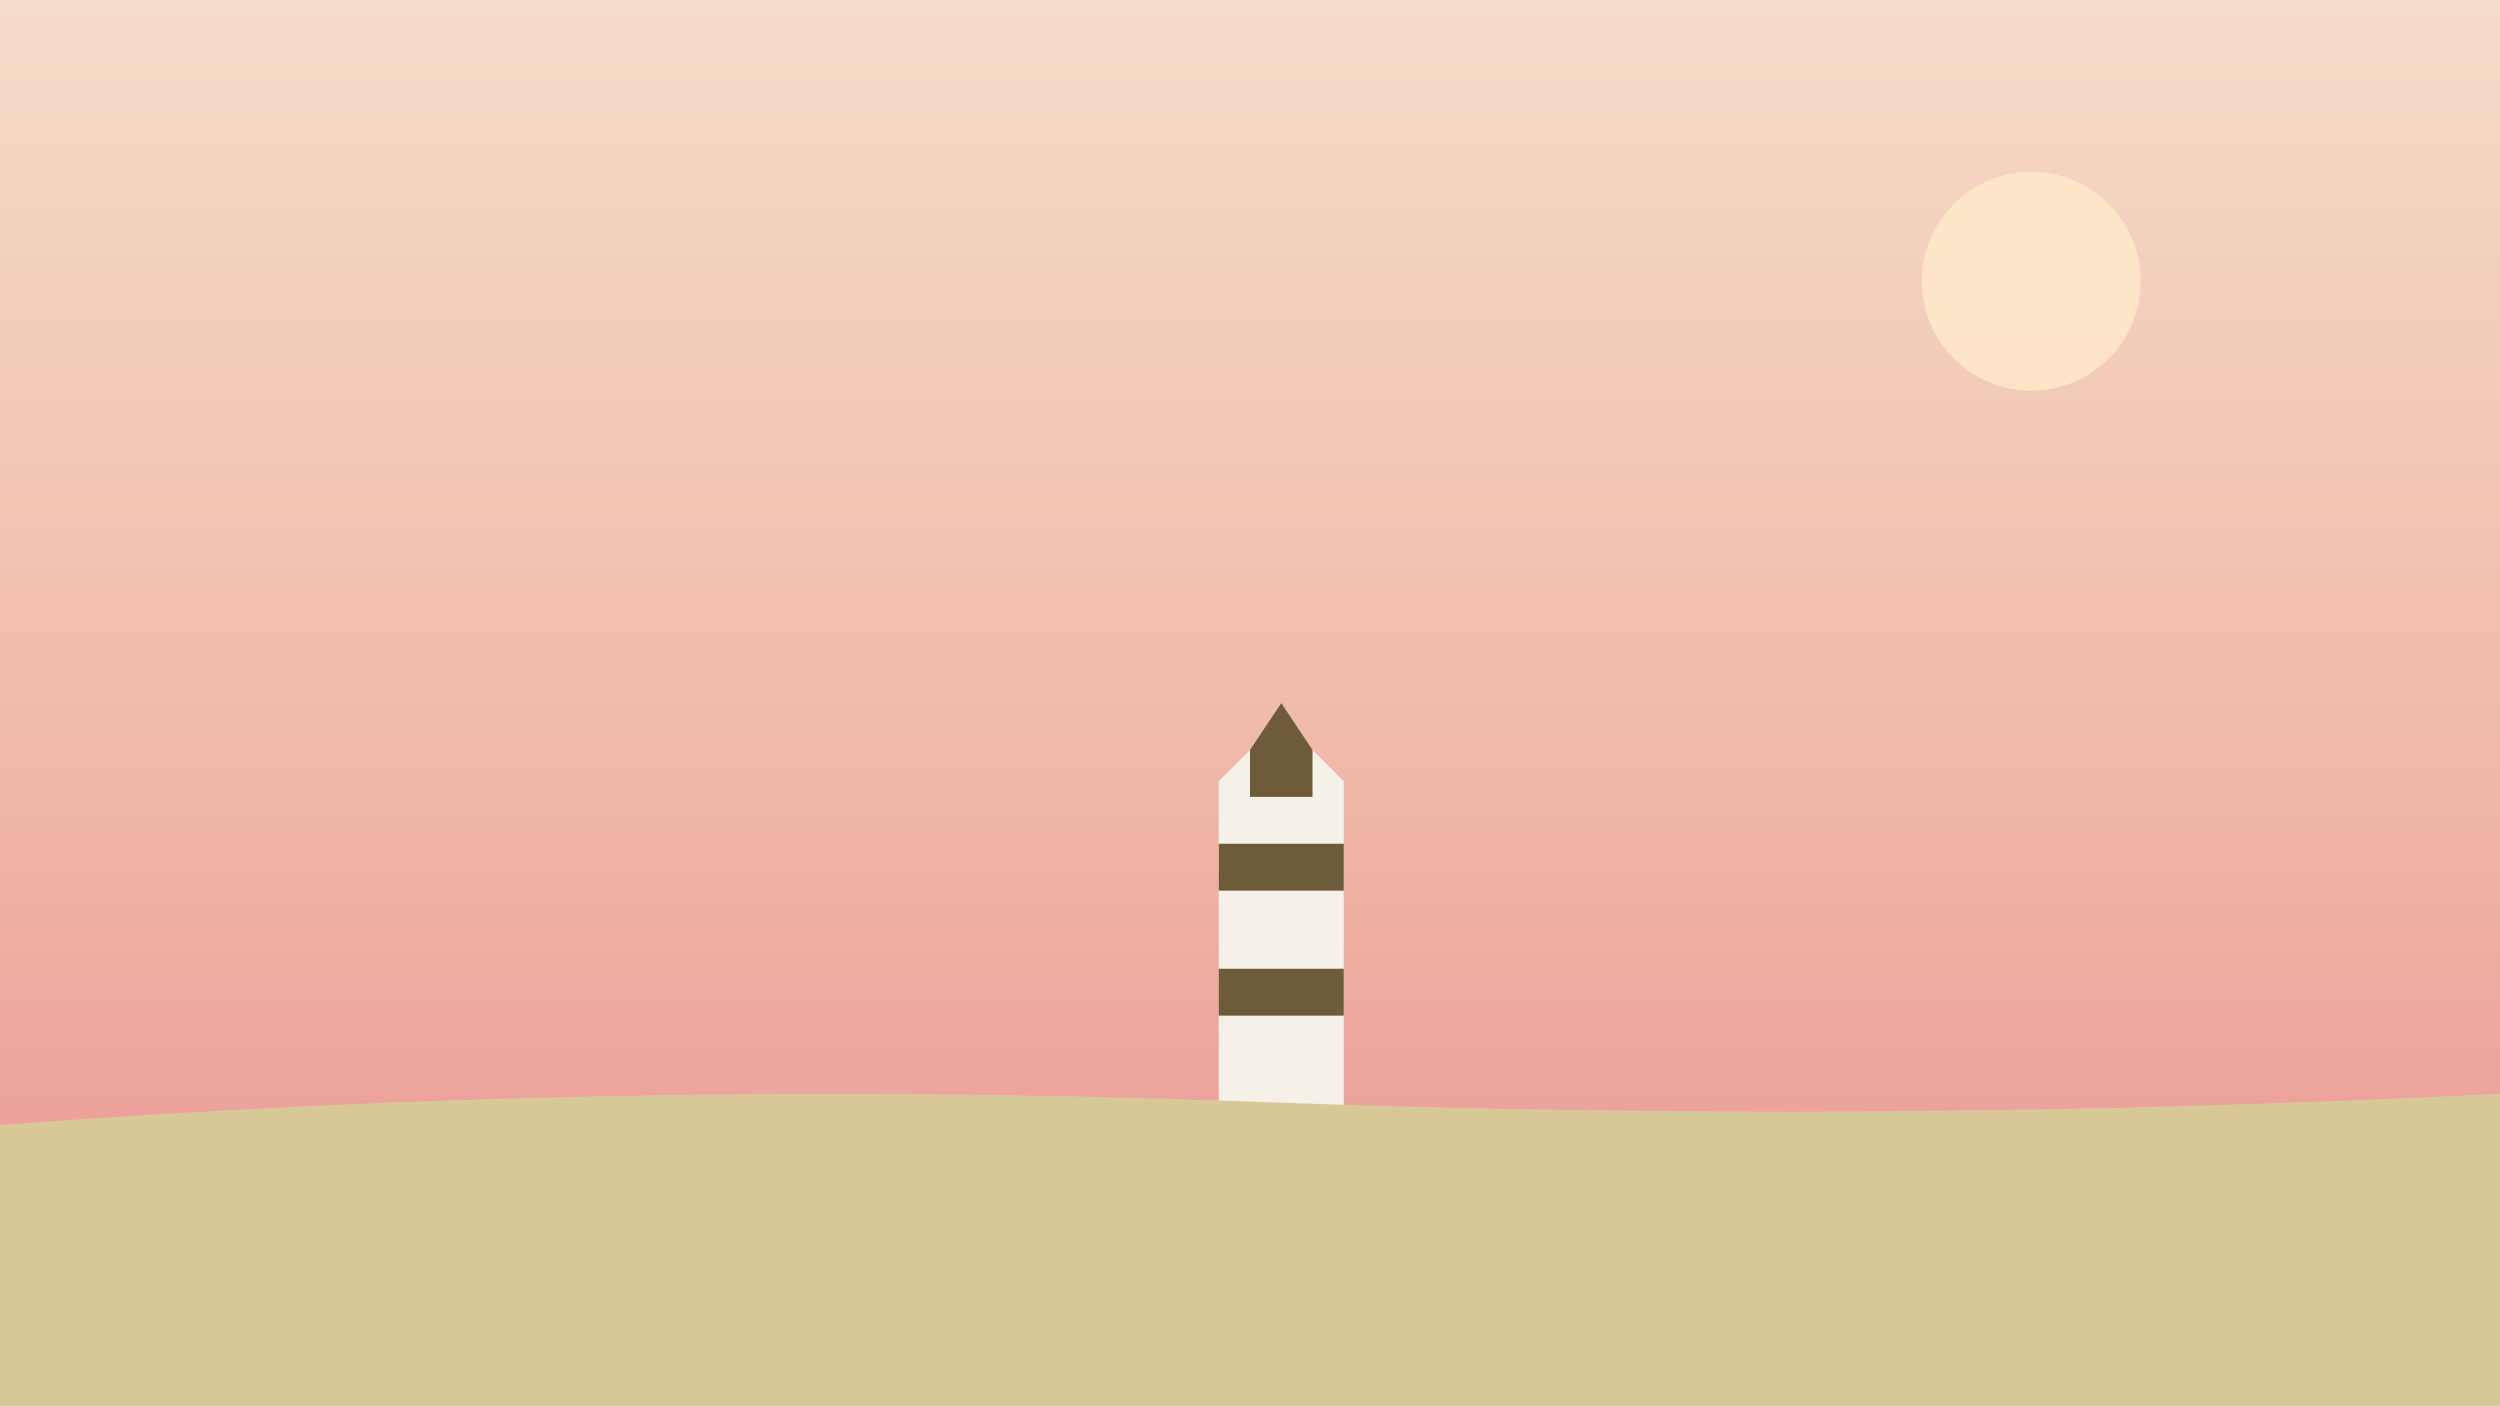
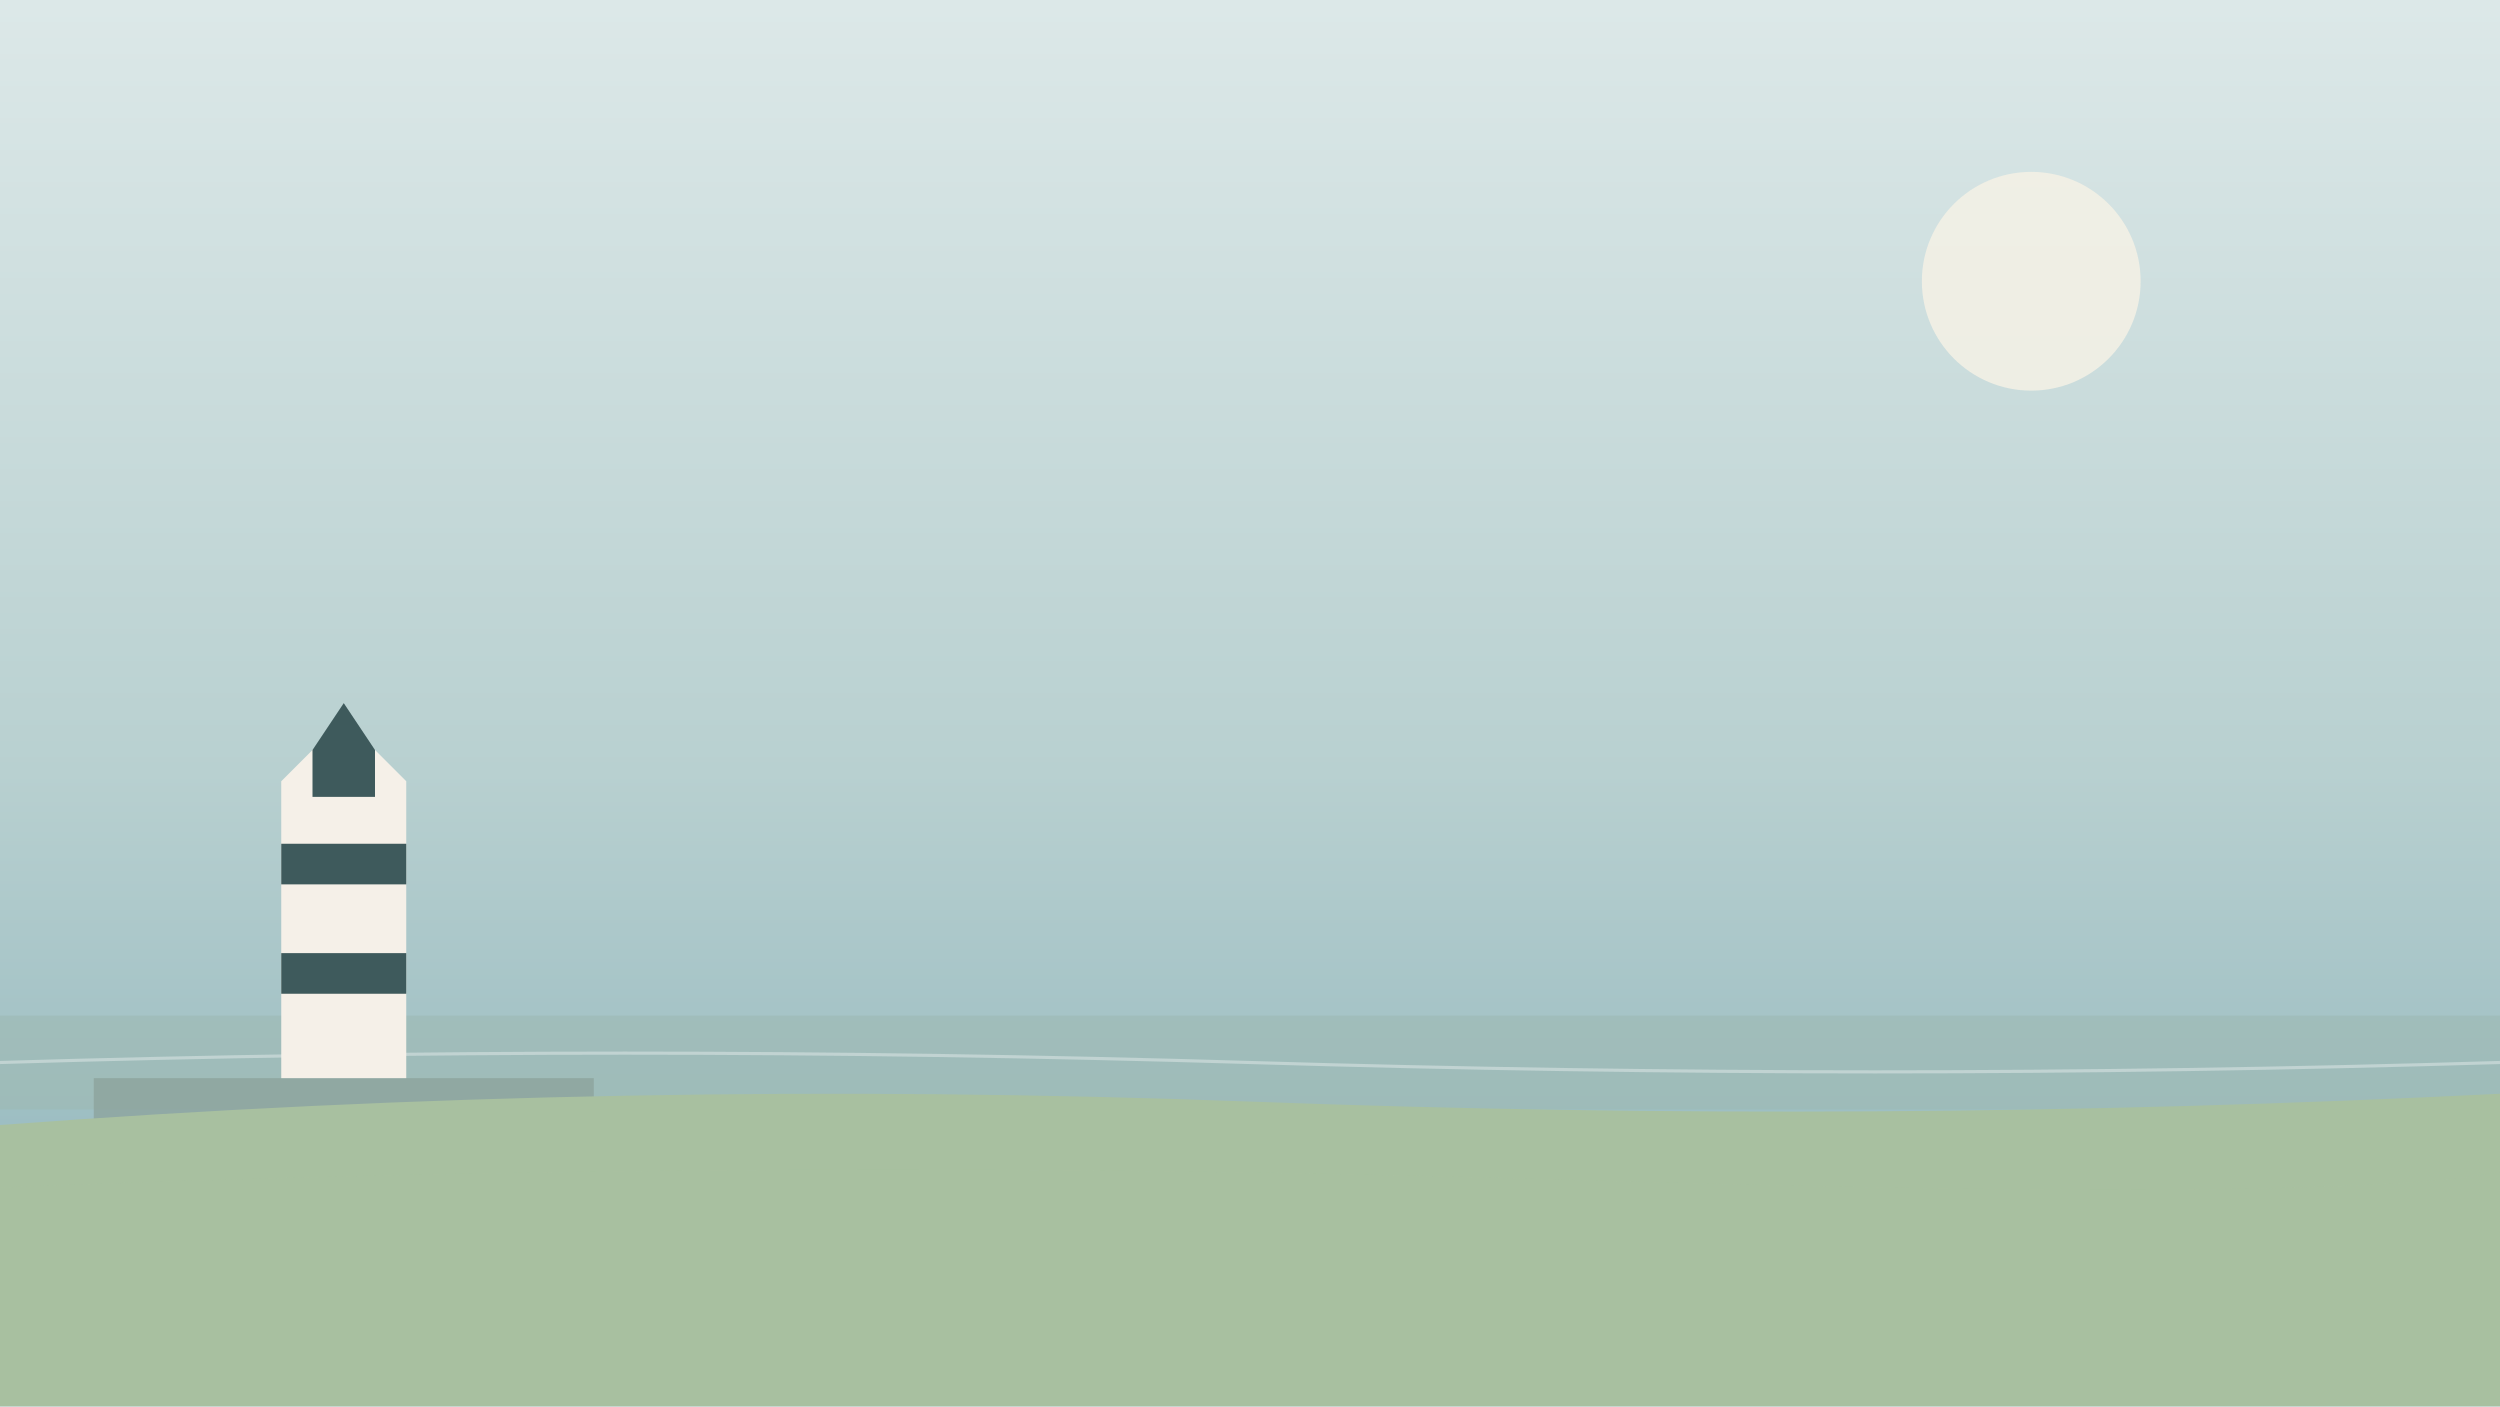
<svg xmlns="http://www.w3.org/2000/svg" viewBox="0 0 1600 900" preserveAspectRatio="xMidYMid slice">
  <defs>
    <linearGradient id="g" x1="0" y1="0" x2="0" y2="1">
-       <stop offset="0%" stop-color="#F5DCC8" />
-       <stop offset="55%" stop-color="#F0B8A8" />
-       <stop offset="100%" stop-color="#E89090" />
+       <stop offset="0%" stop-color="#DCE8E8" />
+       <stop offset="55%" stop-color="#B8D0D0" />
+       <stop offset="100%" stop-color="#88B0B8" />
    </linearGradient>
  </defs>
  <rect width="1600" height="900" fill="url(#g)" />
-   <circle cx="1300" cy="180" r="70" fill="#FFE9C9" opacity="0.85" />
-   <rect x="400" y="720" width="800" height="40" fill="#C8B488" opacity="0.5" />
-   <polygon points="780,500 780,720 860,720 860,500 820,460" fill="#F5F0E8" />
-   <rect x="780" y="540" width="80" height="30" fill="#6E5B3A" />
-   <rect x="780" y="620" width="80" height="30" fill="#6E5B3A" />
-   <rect x="800" y="480" width="40" height="30" fill="#6E5B3A" />
-   <polygon points="800,480 840,480 820,450" fill="#6E5B3A" />
-   <path d="M0 720 Q 400 690 800 705 T 1600 700 L 1600 900 L 0 900 Z" fill="#D8C898" />
-   <path d="M0 760 Q 500 740 1000 755 T 1600 750 L 1600 900 L 0 900 Z" fill="#D8C898" opacity="0.7" />
+   <circle cx="1300" cy="180" r="70" fill="#F5F1E5" opacity="0.85" />
+   <rect x="0" y="650" width="1600" height="60" fill="#9CB8B0" opacity="0.55" />
+   <g stroke="#FFFFFF" stroke-width="2" opacity="0.35" fill="none">
+     <path d="M0 680 Q 400 668 800 680 T 1600 680" />
+   </g>
+   <rect x="60" y="690" width="320" height="40" fill="#8AA098" opacity="0.7" />
+   <polygon points="180,500 180,690 260,690 260,500 220,460" fill="#F5F0E8" />
+   <rect x="180" y="540" width="80" height="26" fill="#3E5A5C" />
+   <rect x="180" y="610" width="80" height="26" fill="#3E5A5C" />
+   <rect x="200" y="480" width="40" height="30" fill="#3E5A5C" />
+   <polygon points="200,480 240,480 220,450" fill="#3E5A5C" />
+   <path d="M0 720 Q 400 690 800 705 T 1600 700 L 1600 900 L 0 900 Z" fill="#A8C0A0" />
+   <path d="M0 760 Q 500 740 1000 755 T 1600 750 L 1600 900 L 0 900 Z" fill="#A8C0A0" opacity="0.7" />
</svg>
